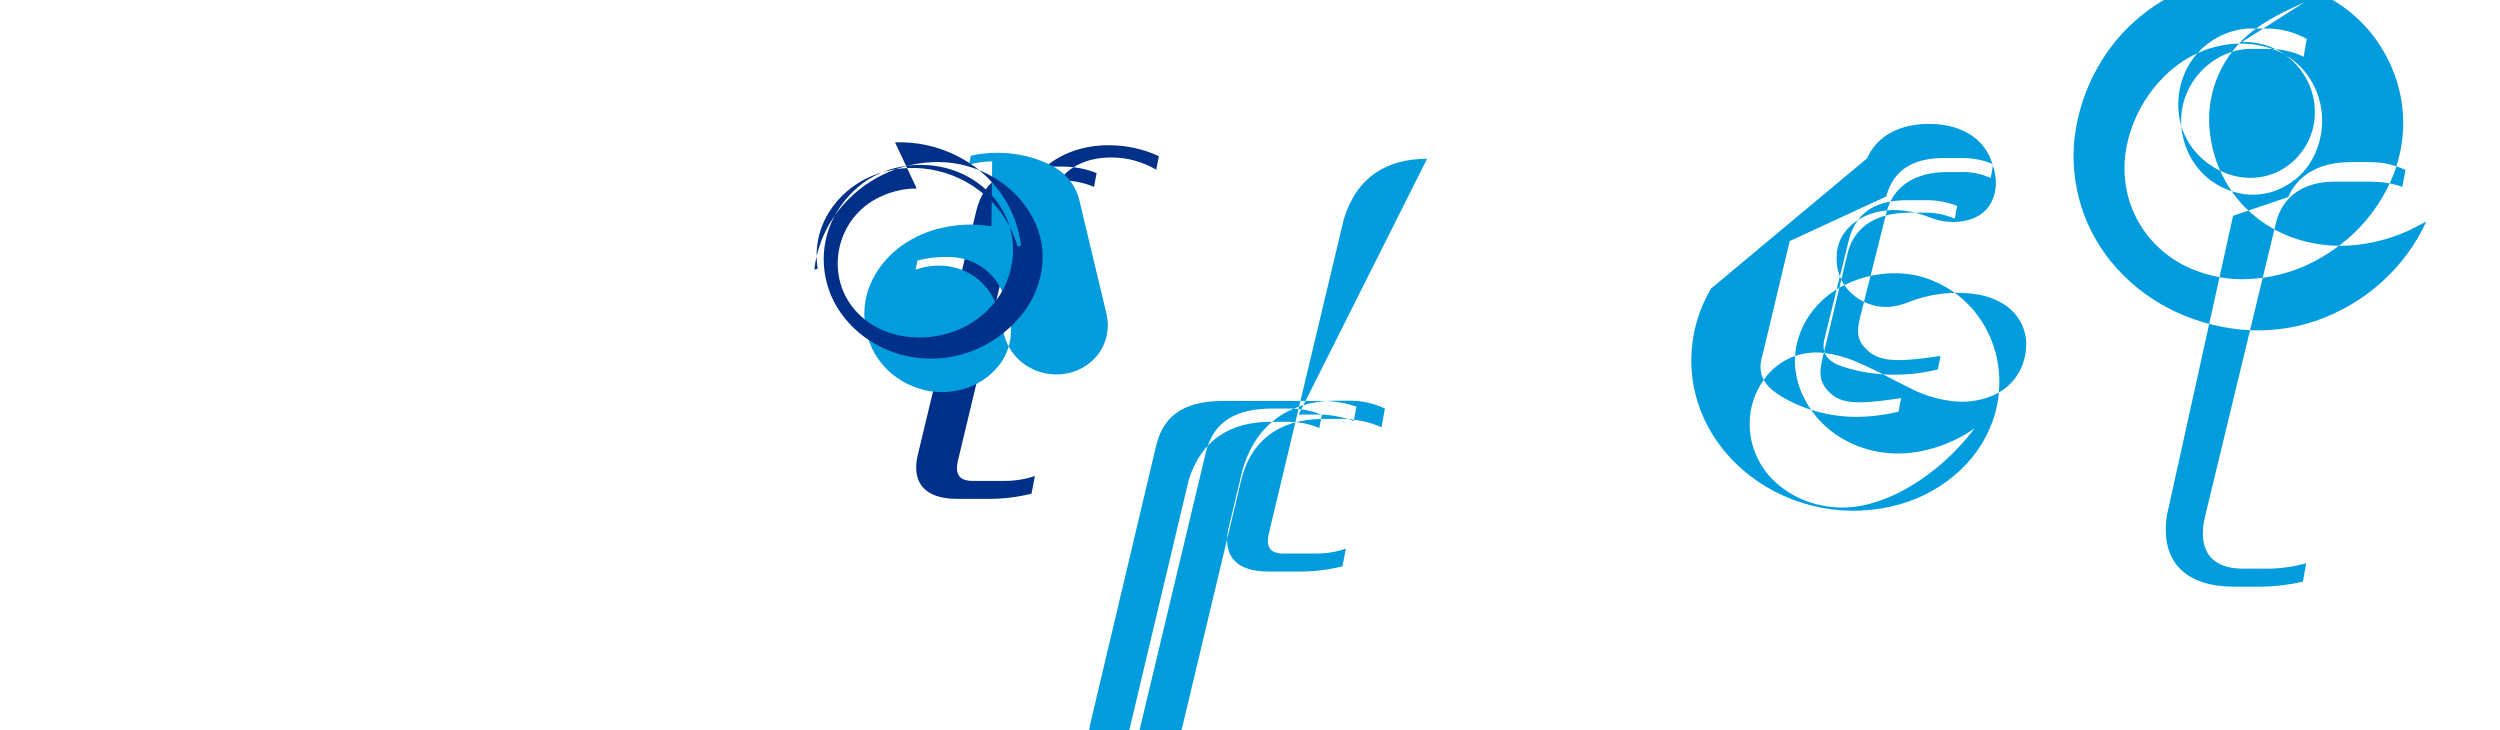
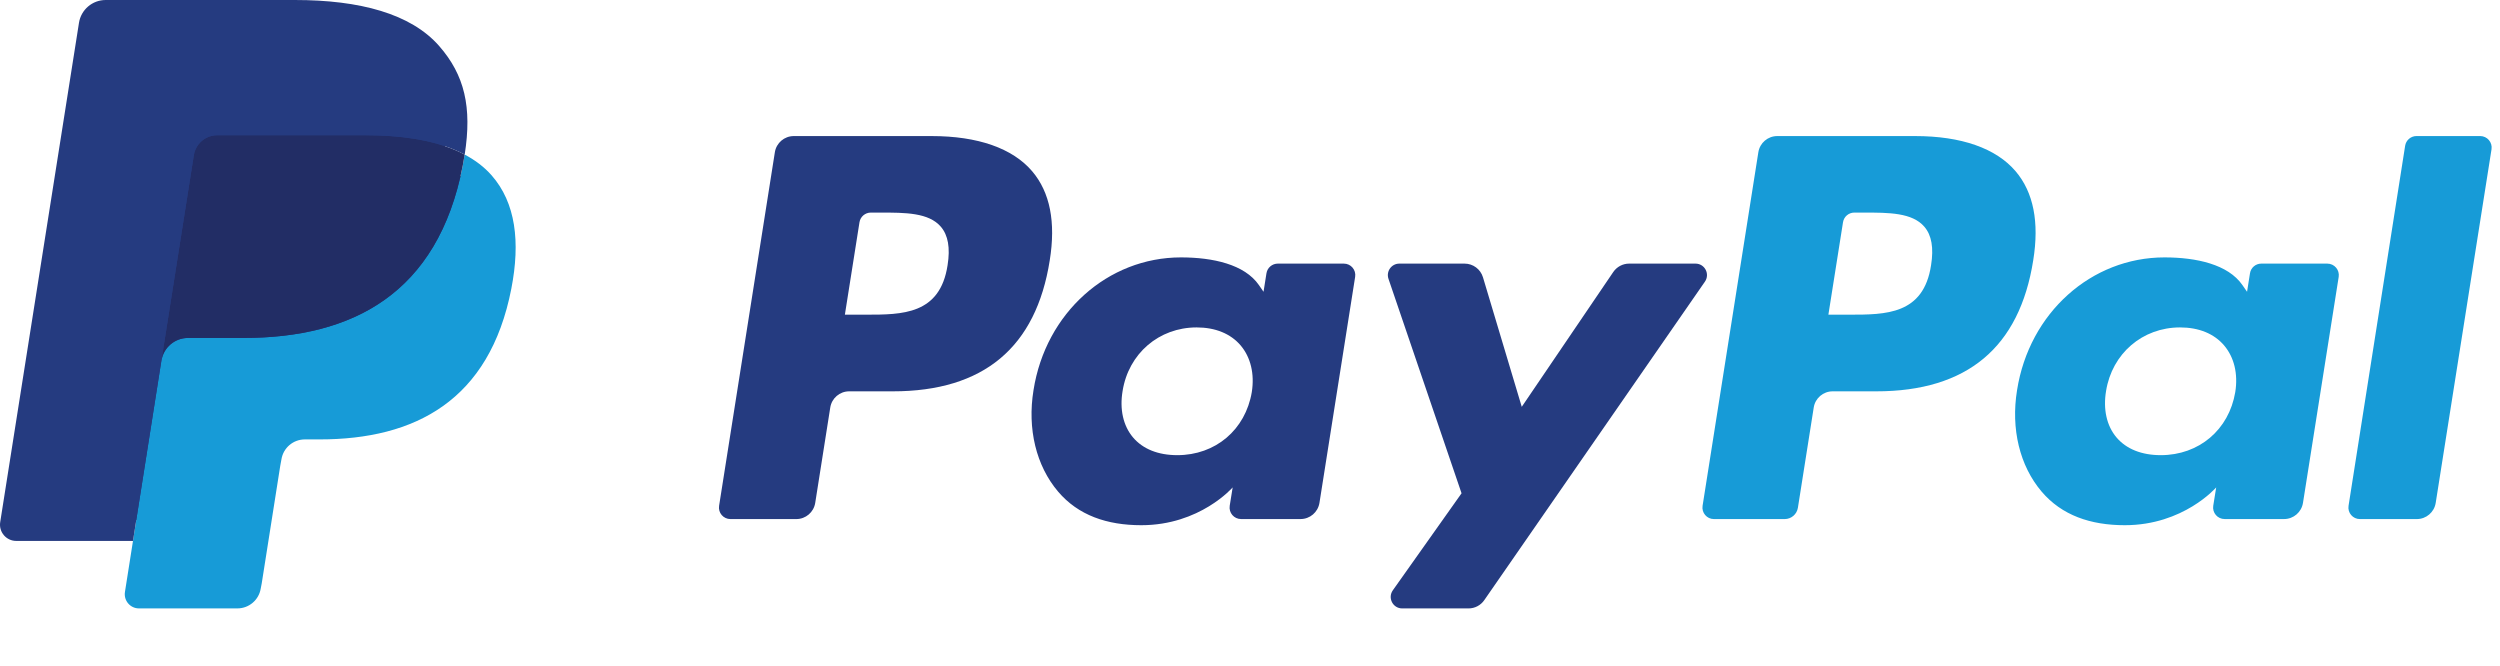
- <svg xmlns="http://www.w3.org/2000/svg" viewBox="0 0 96 28" width="96" height="28">
-   <g fill="none" fill-rule="evenodd">
-     <path d="M87.865 7.567c.428-.97 1.365-1.34 2.38-1.34h.78c.485 0 .93.1 1.345.3l-.12.65c-.4-.15-.82-.2-1.235-.2H89.63c-1.14 0-1.96.54-2.22 1.53l-2.73 11.3c-.31 1.27.18 2.03 1.45 2.03h.92c.5 0 1.02-.07 1.51-.21l-.13.71c-.53.12-1.08.19-1.64.19h-1.02c-1.77 0-2.84-.9-2.56-2.74l2.54-11.5zm-15.44-.02c.32-1.12 1.15-1.48 2.25-1.48h.64c.43 0 .84.07 1.22.24l-.09.53c-.33-.15-.68-.23-1.04-.23h-.64c-1.19 0-2.06.52-2.32 1.53l-1.02 4.06c-.14.57-.11.9.3 1.27.44.41 1.12.38 1.65.34.38-.03.76-.08 1.14-.14l-.1.52c-.42.1-.85.17-1.28.19-.8.05-1.6-.05-2.35-.29-.57-.18-.86-.49-.73-1.05l.95-3.86c.31-1.13 1.15-1.49 2.26-1.49h.71c.41 0 .81.07 1.18.22l-.09.49c-.35-.15-.72-.23-1.1-.23h-.68c-1.19 0-2.07.52-2.33 1.53l-.97 4.06c-.15.62-.11.97.33 1.37.41.37 1.05.34 1.55.3.38-.03.76-.08 1.14-.14l-.1.52c-.41.1-.84.17-1.27.19-1.16.07-2.31-.21-3.27-.8-.73-.45-.88-.94-.68-1.58l1.04-4.36zM54.8 6.097c-1.58 0-2.72.73-3.2 2.33l-2.87 12.03c-.14.58.07.8.57.8h1.22c.4 0 .79-.06 1.16-.19l-.13.68c-.52.13-1.07.2-1.62.2h-1.23c-1.23 0-1.73-.6-1.54-1.59l.5-2.1c.43-1.83 1.73-2.87 3.64-2.87h.56c.47 0 .92.11 1.32.3l-.13.72c-.47-.21-.99-.32-1.52-.32h-.71c-1.66 0-2.81.8-3.18 2.44l-2.3 9.64c-.31 1.28.17 2.03 1.45 2.03h1.08c.49 0 .98-.07 1.45-.19l-.13.7c-.53.12-1.08.19-1.64.19h-1.26c-1.76 0-2.84-.9-2.56-2.74l2.57-10.77c.3-1.26 1.24-1.7 2.58-1.7h.6c.45 0 .88.08 1.28.24l-.1.51c-.37-.16-.77-.24-1.19-.24h-.67c-1.56 0-2.67.7-3.15 2.22l-2.25 9.47c-.31 1.28.17 2.03 1.45 2.03h1.18c.46 0 .92-.07 1.36-.19l-.13.69c-.52.12-1.07.19-1.62.19h-1.23c-1.77 0-2.84-.9-2.56-2.74l2.55-10.77c.31-1.27 1.24-1.7 2.59-1.7h3.78c.45 0 .89.07 1.32.22l-.11.55c-.43-.16-.9-.25-1.37-.25h-.74zm16.9-.02c.38-.89 1.3-1.32 2.37-1.32 1.08 0 1.98.43 2.36 1.32.24.58.27 1.07.12 1.5-.16.46-.52.76-1 .88-.47.12-.98.08-1.48-.12-.43-.17-.88-.27-1.34-.27-.36 0-.72.07-1.04.2-.35.15-.64.37-.85.65-.27.36-.33.74-.31 1.14.02.38.16.74.4 1.03.25.3.59.52.98.63.43.12.88.08 1.31-.09.5-.2 1.03-.33 1.58-.37.4-.03.8-.01 1.2.06.37.07.72.21 1.03.42.25.18.46.42.6.7.14.3.2.62.17.95-.03.42-.18.82-.43 1.15-.25.32-.58.56-.97.7-.45.17-.93.22-1.4.17-.52-.06-1.02-.2-1.49-.42-.39-.19-.77-.39-1.16-.59-.38-.2-.77-.38-1.17-.55-.35-.14-.72-.24-1.1-.29-.44-.06-.88 0-1.3.17-.41.18-.77.46-1.03.83-.26.35-.44.77-.52 1.21-.08.48-.05.97.1 1.43.17.52.47.99.88 1.35.42.37.92.65 1.48.8.65.18 1.33.19 1.99.03.56-.14 1.09-.36 1.59-.65.5-.29.96-.63 1.39-1.01.43-.39.82-.81 1.17-1.27l-.36.23c-.51.3-1.07.52-1.66.64-.61.13-1.24.13-1.85 0-.62-.14-1.2-.41-1.69-.8-.48-.39-.85-.88-1.09-1.44-.22-.51-.3-1.06-.23-1.6.07-.51.26-.99.56-1.41.31-.44.72-.8 1.2-1.06.52-.28 1.1-.45 1.7-.5.66-.06 1.33.05 1.92.32.59.26 1.1.65 1.5 1.14.42.52.71 1.13.85 1.78.15.71.12 1.44-.07 2.14-.24.83-.71 1.59-1.36 2.19-.63.59-1.41 1.03-2.27 1.28-.97.28-1.99.33-2.99.15-1.02-.19-1.97-.61-2.78-1.23-.77-.59-1.38-1.34-1.77-2.19-.38-.83-.55-1.73-.48-2.63.06-.84.31-1.65.75-2.38zm14.4-4.47c.85 0 1.55.3 2.09.89.43.48.68 1.08.7 1.72.02.56-.14 1.11-.47 1.57-.34.47-.8.8-1.33.95-.5.14-1.03.12-1.52-.05-.49-.17-.93-.47-1.27-.86-.33-.39-.54-.85-.62-1.35-.08-.54-.02-1.09.18-1.59.19-.48.51-.9.92-1.21.43-.33.95-.53 1.5-.58h.79c.53 0 1.05.14 1.51.4l-.12.68c-.42-.2-.88-.3-1.36-.3h-.79c-.42.03-.83.16-1.19.38-.35.21-.65.49-.88.83-.23.33-.38.71-.45 1.11-.07.44-.03.88.1 1.3.14.45.38.85.7 1.17.34.34.76.58 1.22.71.51.15 1.06.13 1.56-.05.53-.2.99-.55 1.3-1.01.31-.47.48-1.02.5-1.59.02-.65-.17-1.28-.53-1.8-.37-.53-.91-.92-1.54-1.1-.6-.18-1.24-.2-1.85-.07-.58.12-1.13.37-1.61.72-.5.37-.92.83-1.26 1.36-.34.53-.58 1.12-.71 1.74-.12.58-.12 1.18 0 1.76.13.63.41 1.22.81 1.72.42.53.97.96 1.61 1.24.71.31 1.48.46 2.26.42.8-.04 1.58-.23 2.3-.57.73-.35 1.39-.82 1.95-1.4.56-.59 1-1.27 1.3-2.02.3-.76.43-1.58.37-2.4-.06-.8-.3-1.57-.69-2.27-.4-.72-.96-1.35-1.65-1.83-.7-.49-1.5-.83-2.37-.99-.89-.17-1.8-.15-2.68.06-.87.2-1.69.58-2.41 1.11-.72.54-1.33 1.2-1.79 1.96-.47.77-.8 1.63-.96 2.53-.16.9-.12 1.82.11 2.71.23.9.66 1.74 1.25 2.46.59.72 1.33 1.32 2.17 1.76.86.45 1.81.73 2.8.83.96.09 1.94-.02 2.86-.33.93-.32 1.79-.82 2.52-1.47.74-.66 1.33-1.46 1.74-2.35l-.62.32c-.58.27-1.2.46-1.85.55-.66.1-1.33.08-1.98-.06-.68-.14-1.32-.42-1.88-.82-.58-.41-1.06-.95-1.4-1.57-.35-.63-.55-1.33-.6-2.05-.05-.7.08-1.4.36-2.03.29-.65.74-1.22 1.31-1.66.58-.45 1.26-.77 2-1.11z" fill="#009cde" />
-     <path d="M40.5 7.257c.37-.82 1.19-1.21 2.18-1.21.6 0 1.19.16 1.72.47l.1-.52c-.6-.28-1.26-.42-1.93-.42-1.77 0-3.12 1.02-3.51 2.62l-2.27 9.47c-.14.58.07.8.57.8h1.22c.4 0 .79-.06 1.16-.19l-.13.68c-.52.13-1.07.2-1.62.2h-1.23c-1.23 0-1.73-.6-1.54-1.59l2.27-9.47c.3-1.26 1.24-1.7 2.58-1.7h.71c.46 0 .91.08 1.33.25l-.1.53c-.4-.17-.83-.25-1.26-.25h-.79z" fill="#003087" />
-     <path d="M38.1 6.197c-.3 0-.6.04-.89.13l.07-.35c.33-.07.67-.11 1.02-.11.72 0 1.41.16 2.02.46.55.27.95.72 1.11 1.29l1.06 4.44c.03.14.05.29.05.43 0 .5-.2.98-.55 1.32-.35.34-.82.55-1.33.57-.48.02-.95-.12-1.34-.4-.38-.28-.65-.68-.77-1.14l-.2-.83c-.24-.98-1-1.66-1.99-1.79-.4-.05-.81 0-1.2.14l.07-.35c.4-.11.81-.15 1.23-.14.5.01.98.18 1.36.47.38.3.65.7.77 1.16l.17.71c.15.62.01 1.27-.36 1.77-.38.51-.94.87-1.58 1.01-.59.13-1.2.08-1.76-.15-.56-.22-1.04-.61-1.37-1.1-.33-.5-.5-1.08-.5-1.68 0-.52.14-1.03.4-1.48.26-.46.63-.86 1.07-1.17.45-.31.97-.54 1.52-.66.62-.14 1.26-.16 1.89-.06z" fill="#009cde" />
-     <path d="M35.2 7.237c-.6 0-1.18.17-1.7.48-.43.27-.78.64-1.01 1.09-.23.44-.34.93-.32 1.43.02.44.14.87.36 1.25.23.39.55.72.94.97.4.25.86.41 1.33.47.51.07 1.03.03 1.52-.1.49-.13.94-.36 1.33-.67.39-.31.7-.7.92-1.14.22-.45.33-.94.33-1.43 0-.48-.11-.95-.33-1.38-.22-.44-.54-.82-.94-1.12-.4-.31-.87-.53-1.37-.65-.55-.13-1.12-.14-1.68-.03-.54.1-1.05.33-1.49.66-.44.34-.8.77-1.06 1.26-.26.5-.4 1.05-.4 1.62 0 .66.18 1.3.52 1.86.35.57.84 1.05 1.44 1.39.61.35 1.3.55 2.01.57.7.03 1.4-.12 2.04-.42.65-.31 1.21-.77 1.65-1.33.44-.57.69-1.24.74-1.93.05-.68-.13-1.36-.51-1.96-.38-.61-.93-1.11-1.59-1.44-.66-.34-1.4-.5-2.15-.46-.74.04-1.46.24-2.11.6-.65.36-1.2.86-1.63 1.47-.42.61-.69 1.32-.77 2.06l.13-.04c-.12-.73.02-1.49.41-2.13.39-.64.97-1.14 1.67-1.43.7-.29 1.48-.38 2.25-.25.78.13 1.5.47 2.1.99.59.52 1.02 1.2 1.25 1.97l.13-.04c-.09-.73-.36-1.42-.78-2.01-.44-.62-1.04-1.12-1.74-1.46-.72-.35-1.51-.52-2.32-.49z" fill="#003087" />
-   </g>
+ <svg xmlns="http://www.w3.org/2000/svg" version="1.1" id="Layer_1" x="0px" y="0px" width="124px" height="33px" viewBox="0 0 124 33" enable-background="new 0 0 124 33" xml:space="preserve">
+   <path fill="#253B80" d="M46.211,6.749h-6.839c-0.468,0-0.866,0.34-0.939,0.802l-2.766,17.537c-0.055,0.346,0.213,0.658,0.564,0.658  h3.265c0.468,0,0.866-0.34,0.939-0.803l0.746-4.73c0.072-0.463,0.471-0.803,0.938-0.803h2.165c4.505,0,7.105-2.18,7.784-6.5  c0.306-1.89,0.013-3.375-0.872-4.415C50.224,7.353,48.5,6.749,46.211,6.749z M47,13.154c-0.374,2.454-2.249,2.454-4.062,2.454  h-1.032l0.724-4.583c0.043-0.277,0.283-0.481,0.563-0.481h0.473c1.235,0,2.4,0,3.002,0.704C47.027,11.668,47.137,12.292,47,13.154z" />
+   <path fill="#253B80" d="M66.654,13.075h-3.275c-0.279,0-0.52,0.204-0.563,0.481l-0.145,0.916l-0.229-0.332  c-0.709-1.029-2.29-1.373-3.868-1.373c-3.619,0-6.71,2.741-7.312,6.586c-0.313,1.918,0.132,3.752,1.22,5.031  c0.998,1.176,2.426,1.666,4.125,1.666c2.916,0,4.533-1.875,4.533-1.875l-0.146,0.91c-0.055,0.348,0.213,0.66,0.562,0.66h2.95  c0.469,0,0.865-0.34,0.939-0.803l1.77-11.209C67.271,13.388,67.004,13.075,66.654,13.075z M62.089,19.449  c-0.316,1.871-1.801,3.127-3.695,3.127c-0.951,0-1.711-0.305-2.199-0.883c-0.484-0.574-0.668-1.391-0.514-2.301  c0.295-1.855,1.805-3.152,3.67-3.152c0.93,0,1.686,0.309,2.184,0.892C62.034,17.721,62.232,18.543,62.089,19.449z" />
+   <path fill="#253B80" d="M84.096,13.075h-3.291c-0.314,0-0.609,0.156-0.787,0.417l-4.539,6.686l-1.924-6.425  c-0.121-0.402-0.492-0.678-0.912-0.678h-3.234c-0.393,0-0.666,0.384-0.541,0.754l3.625,10.638l-3.408,4.811  c-0.268,0.379,0.002,0.9,0.465,0.9h3.287c0.312,0,0.604-0.152,0.781-0.408L84.564,13.97C84.826,13.592,84.557,13.075,84.096,13.075z  " />
+   <path fill="#179BD7" d="M94.992,6.749h-6.84c-0.467,0-0.865,0.34-0.938,0.802l-2.766,17.537c-0.055,0.346,0.213,0.658,0.562,0.658  h3.51c0.326,0,0.605-0.238,0.656-0.562l0.785-4.971c0.072-0.463,0.471-0.803,0.938-0.803h2.164c4.506,0,7.105-2.18,7.785-6.5  c0.307-1.89,0.012-3.375-0.873-4.415C99.004,7.353,97.281,6.749,94.992,6.749z M95.781,13.154c-0.373,2.454-2.248,2.454-4.062,2.454  h-1.031l0.725-4.583c0.043-0.277,0.281-0.481,0.562-0.481h0.473c1.234,0,2.4,0,3.002,0.704  C95.809,11.668,95.918,12.292,95.781,13.154z" />
+   <path fill="#179BD7" d="M115.434,13.075h-3.273c-0.281,0-0.52,0.204-0.562,0.481l-0.145,0.916l-0.23-0.332  c-0.709-1.029-2.289-1.373-3.867-1.373c-3.619,0-6.709,2.741-7.311,6.586c-0.312,1.918,0.131,3.752,1.219,5.031  c1,1.176,2.426,1.666,4.125,1.666c2.916,0,4.533-1.875,4.533-1.875l-0.146,0.91c-0.055,0.348,0.213,0.66,0.564,0.66h2.949  c0.467,0,0.865-0.34,0.938-0.803l1.771-11.209C116.053,13.388,115.785,13.075,115.434,13.075z M110.869,19.449  c-0.314,1.871-1.801,3.127-3.695,3.127c-0.949,0-1.711-0.305-2.199-0.883c-0.484-0.574-0.666-1.391-0.514-2.301  c0.297-1.855,1.805-3.152,3.67-3.152c0.93,0,1.686,0.309,2.184,0.892C110.816,17.721,111.014,18.543,110.869,19.449z" />
+   <path fill="#179BD7" d="M119.295,7.23l-2.807,17.858c-0.055,0.346,0.213,0.658,0.562,0.658h2.822c0.469,0,0.867-0.34,0.939-0.803  l2.768-17.536c0.055-0.346-0.213-0.659-0.562-0.659h-3.16C119.578,6.749,119.338,6.953,119.295,7.23z" />
+   <path fill="#253B80" d="M7.266,29.154l0.523-3.322l-1.165-0.027H1.061L4.927,1.292C4.939,1.218,4.978,1.149,5.035,1.1  c0.057-0.049,0.13-0.076,0.206-0.076h9.38c3.114,0,5.263,0.648,6.385,1.927c0.526,0.6,0.861,1.227,1.023,1.917  c0.17,0.724,0.173,1.589,0.007,2.644l-0.012,0.077v0.676l0.526,0.298c0.443,0.235,0.795,0.504,1.065,0.812  c0.45,0.513,0.741,1.165,0.864,1.938c0.127,0.795,0.085,1.741-0.123,2.812c-0.24,1.232-0.628,2.305-1.152,3.183  c-0.482,0.809-1.096,1.48-1.825,2c-0.696,0.494-1.523,0.869-2.458,1.109c-0.906,0.236-1.939,0.355-3.072,0.355h-0.73  c-0.522,0-1.029,0.188-1.427,0.525c-0.399,0.344-0.663,0.814-0.744,1.328l-0.055,0.299l-0.924,5.855l-0.042,0.215  c-0.011,0.068-0.03,0.102-0.058,0.125c-0.025,0.021-0.061,0.035-0.096,0.035H7.266z" />
+   <path fill="#179BD7" d="M23.048,7.667L23.048,7.667L23.048,7.667c-0.028,0.179-0.06,0.362-0.096,0.55  c-1.237,6.351-5.469,8.545-10.874,8.545H9.326c-0.661,0-1.218,0.48-1.321,1.132l0,0l0,0L6.596,26.83l-0.399,2.533  c-0.067,0.428,0.263,0.814,0.695,0.814h4.881c0.578,0,1.069-0.42,1.16-0.99l0.048-0.248l0.919-5.832l0.059-0.32  c0.09-0.572,0.582-0.992,1.16-0.992h0.73c4.729,0,8.431-1.92,9.513-7.476c0.452-2.321,0.218-4.259-0.978-5.622  C24.022,8.286,23.573,7.945,23.048,7.667z" />
+   <path fill="#222D65" d="M21.754,7.151c-0.189-0.055-0.384-0.105-0.584-0.15c-0.201-0.044-0.407-0.083-0.619-0.117  c-0.742-0.12-1.555-0.177-2.426-0.177h-7.352c-0.181,0-0.353,0.041-0.507,0.115C9.927,6.985,9.675,7.306,9.614,7.699L8.05,17.605  l-0.045,0.289c0.103-0.652,0.66-1.132,1.321-1.132h2.752c5.405,0,9.637-2.195,10.874-8.545c0.037-0.188,0.068-0.371,0.096-0.55  c-0.313-0.166-0.652-0.308-1.017-0.429C21.941,7.208,21.848,7.179,21.754,7.151z" />
+   <path fill="#253B80" d="M9.614,7.699c0.061-0.393,0.313-0.714,0.652-0.876c0.155-0.074,0.326-0.115,0.507-0.115h7.352  c0.871,0,1.684,0.057,2.426,0.177c0.212,0.034,0.418,0.073,0.619,0.117c0.2,0.045,0.395,0.095,0.584,0.15  c0.094,0.028,0.187,0.057,0.278,0.086c0.365,0.121,0.704,0.264,1.017,0.429c0.368-2.347-0.003-3.945-1.272-5.392  C20.378,0.682,17.853,0,14.622,0h-9.38c-0.66,0-1.223,0.48-1.325,1.133L0.01,25.898c-0.077,0.49,0.301,0.932,0.795,0.932h5.791  l1.454-9.225L9.614,7.699z" />
</svg>
